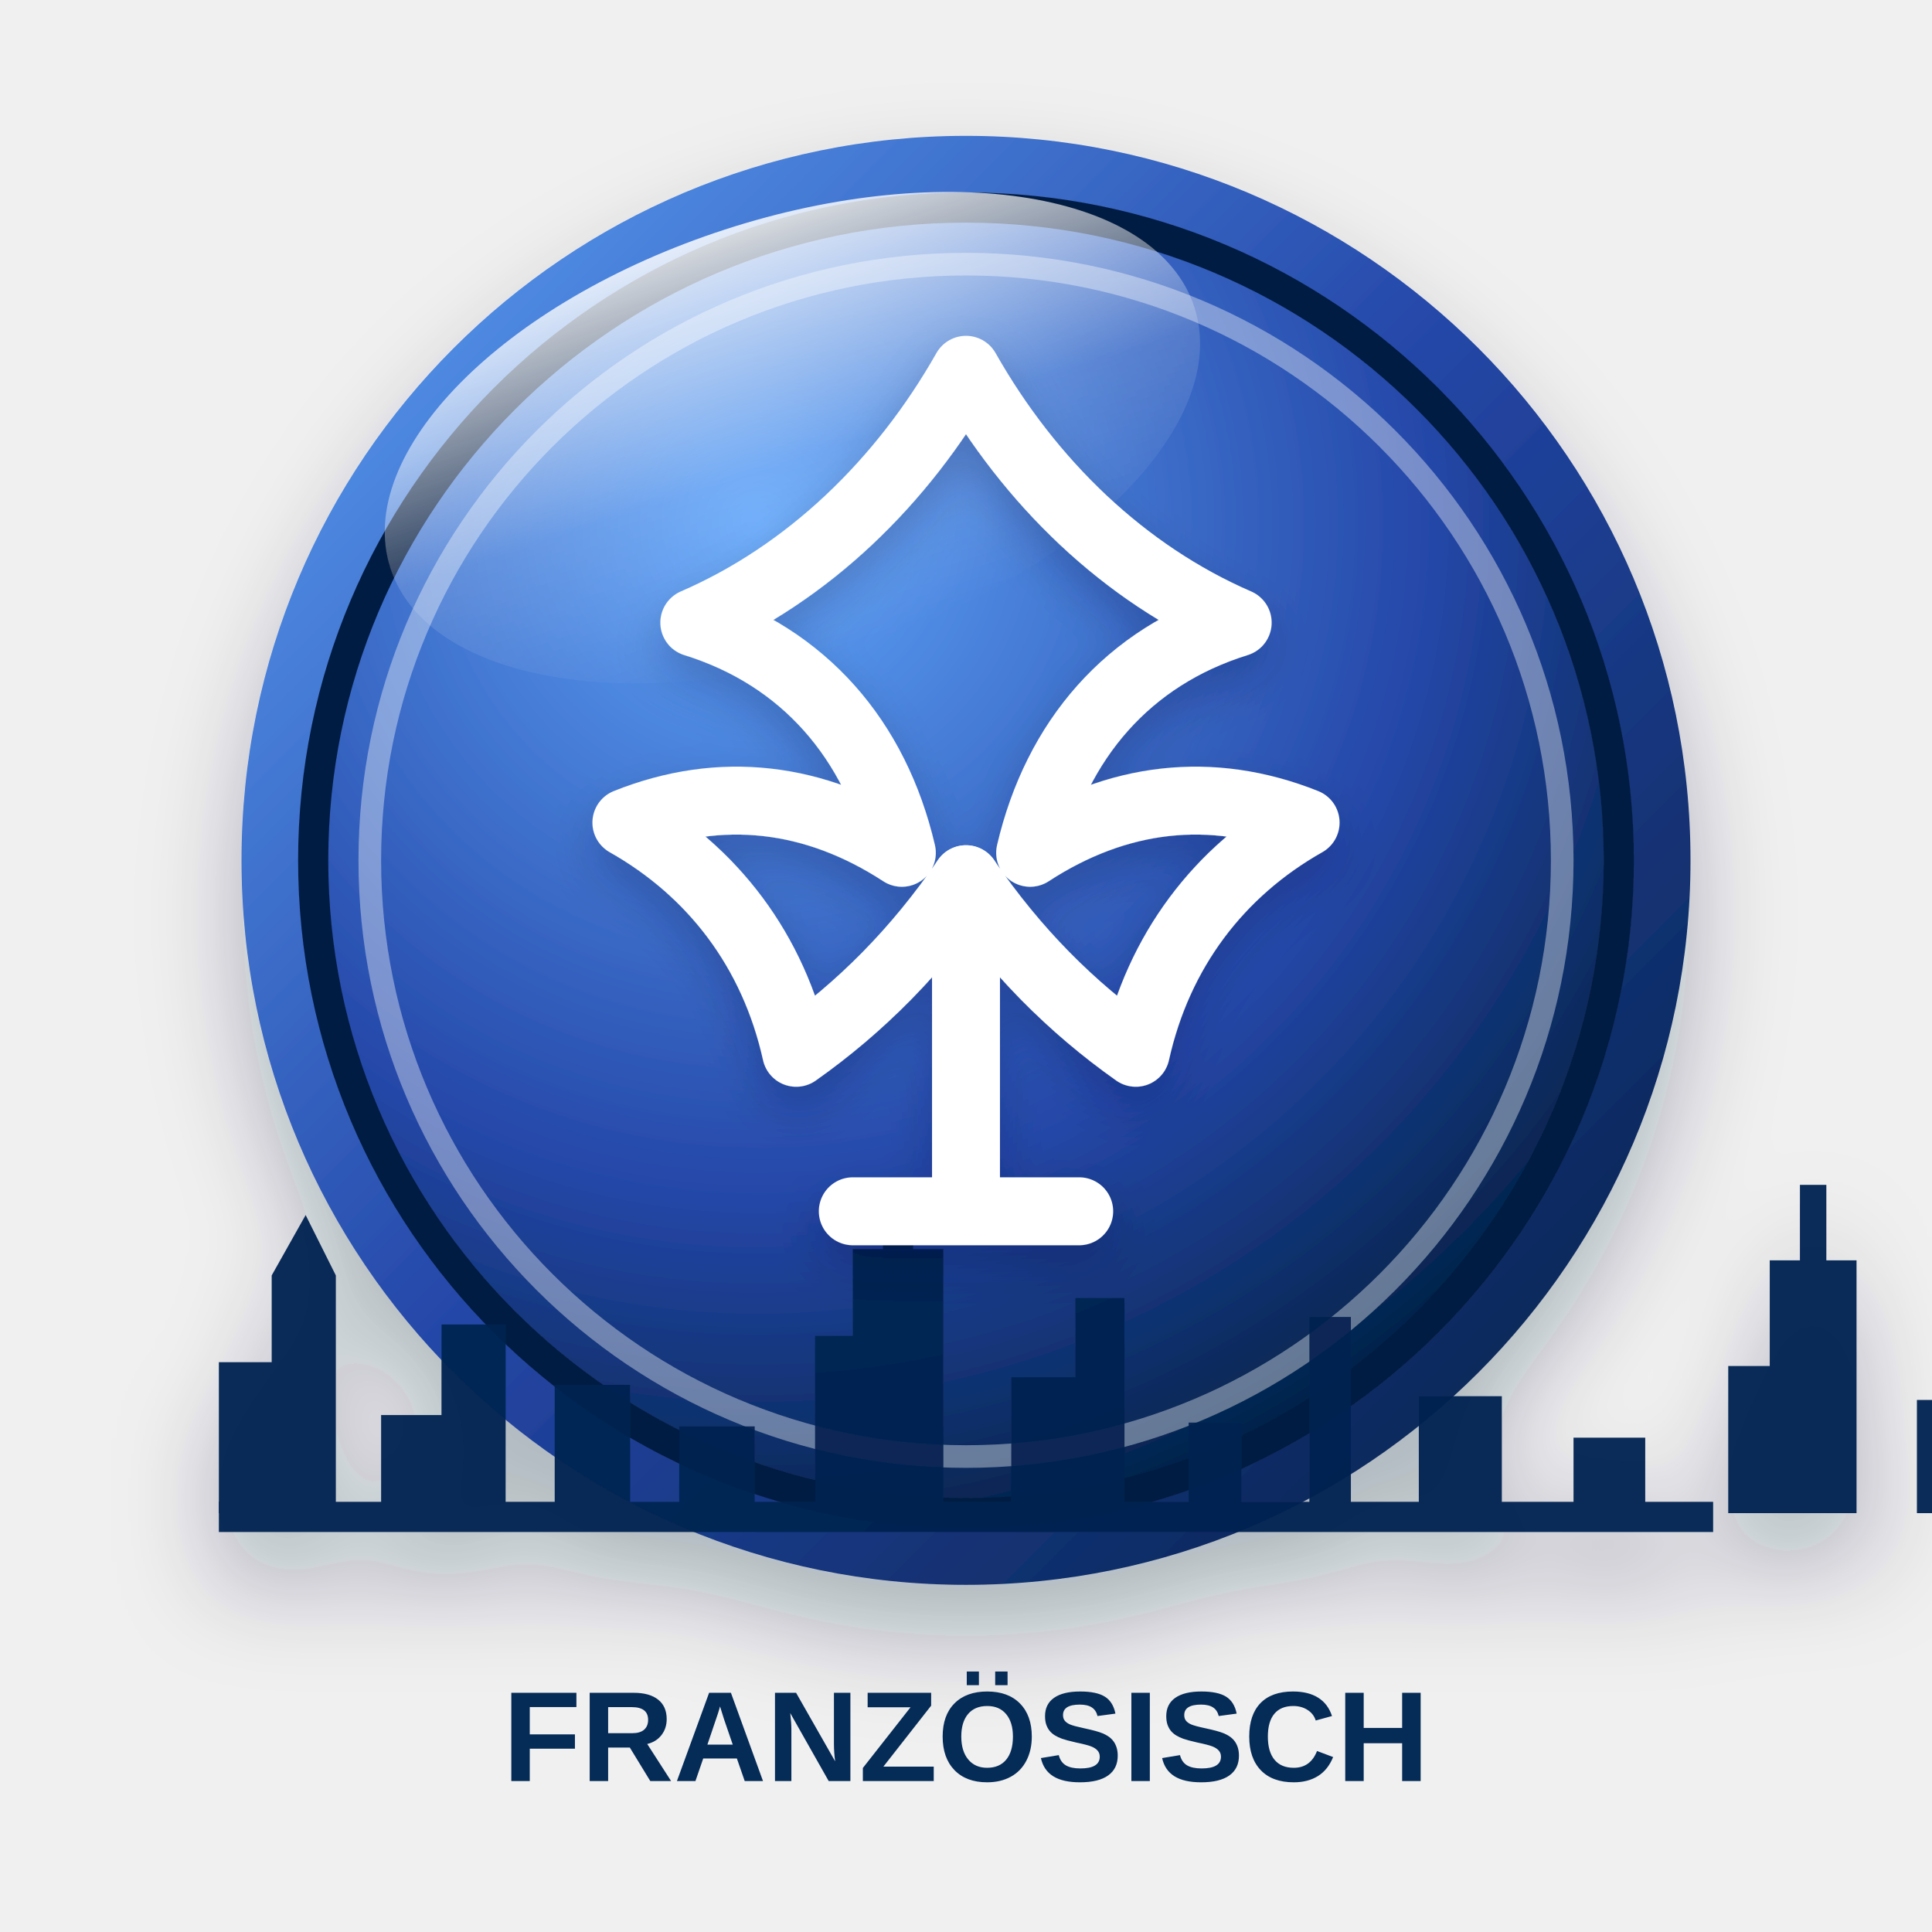
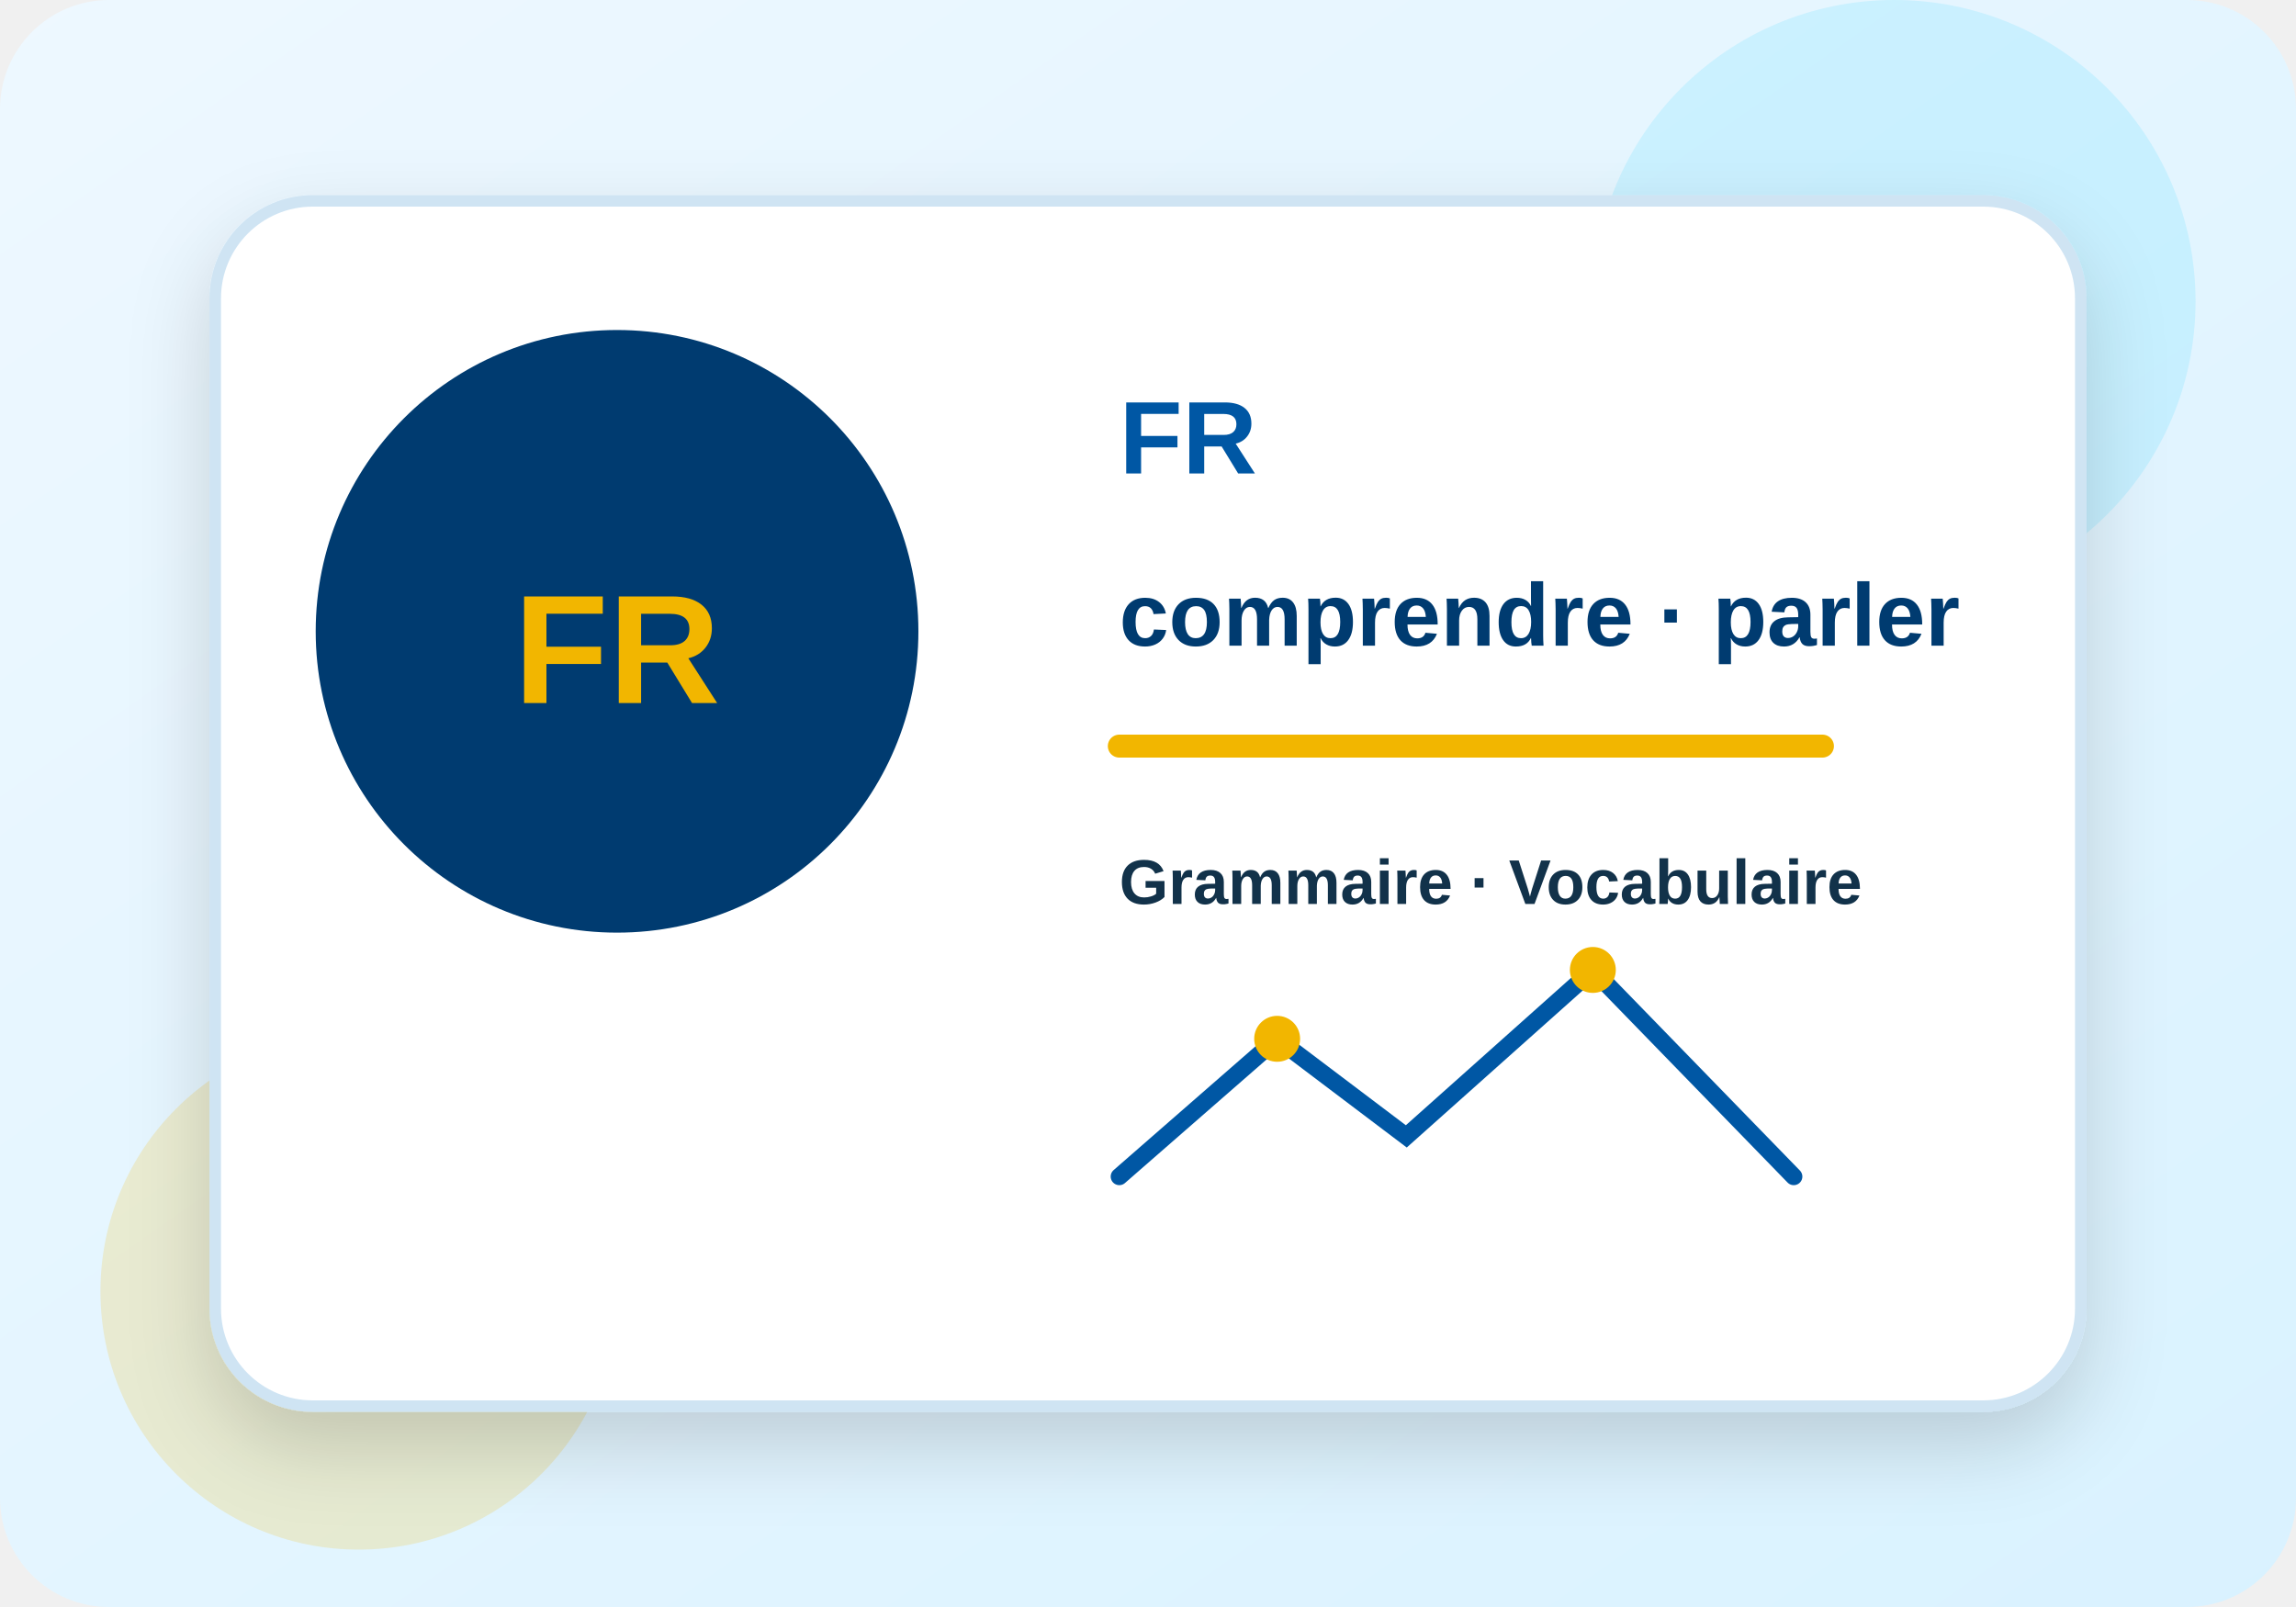
- <svg xmlns="http://www.w3.org/2000/svg" viewBox="0 0 512 512" role="img" aria-label="FRANZÖSISCH">
+ <svg xmlns="http://www.w3.org/2000/svg" width="800" height="560" viewBox="0 0 800 560" role="img" aria-labelledby="title desc">
  <defs>
-     <filter id="shadow" x="-30%" y="-30%" width="160%" height="180%">
-       <feDropShadow dx="0" dy="14" stdDeviation="13" flood-color="#001a3a" flood-opacity=".28" />
+     <linearGradient id="bg" x1="0" y1="0" x2="1" y2="1">
+       <stop stop-color="#EEF8FF" />
+       <stop offset="1" stop-color="#D9F2FF" />
+     </linearGradient>
+     <filter id="shadow">
+       <feDropShadow dx="0" dy="12" stdDeviation="14" flood-opacity=".16" />
    </filter>
-     <filter id="soft" x="-30%" y="-30%" width="160%" height="180%">
-       <feDropShadow dx="0" dy="6" stdDeviation="6" flood-color="#001a3a" flood-opacity=".22" />
-     </filter>
-     <linearGradient id="whiteGloss" x1="0" y1="0" x2="0" y2="1">
-       <stop offset="0" stop-color="#fff" stop-opacity=".85" />
-       <stop offset=".55" stop-color="#fff" stop-opacity=".15" />
-       <stop offset="1" stop-color="#fff" stop-opacity="0" />
-     </linearGradient>
-     <radialGradient id="face" cx="34%" cy="24%" r="80%">
-       <stop offset="0" stop-color="#60a5fa" />
-       <stop offset=".65" stop-color="#2447a8" />
-       <stop offset="1" stop-color="#03234a" />
-     </radialGradient>
-     <linearGradient id="rim" x1="0" y1="0" x2="1" y2="1">
-       <stop offset="0" stop-color="#60a5fa" />
-       <stop offset=".48" stop-color="#2447a8" />
-       <stop offset="1" stop-color="#021d3f" />
-     </linearGradient>
  </defs>
-   <g filter="url(#shadow)">
-     <circle cx="256" cy="228" r="192" fill="url(#rim)" />
-     <circle cx="256" cy="228" r="173" fill="url(#face)" stroke="#061e43" stroke-width="8" />
-     <circle cx="256" cy="228" r="158" fill="none" stroke="#fff" stroke-opacity=".38" stroke-width="6" />
-     <ellipse cx="210" cy="116" rx="112" ry="58" fill="url(#whiteGloss)" transform="rotate(-18 210 116)" />
-     <g transform="translate(58 306)" fill="#032451" opacity=".95">
-       <path d="M0 95V55h14V32l9-16 8 16v63h12V69h16V45h17v50h13V61h20v34h13V72h20v23h16V48h10V25h8V8h8v17h8v70h18V59h17V38h13v57h17V71h14v24h18V43h11v52h18V64h22v31h19V75h19v20h22V56h11V28h8V8h7v20h8v67h16V65h16v30h18V44h10v51h19V72h18v23h17V58h12v37z" />
-       <rect y="92" width="396" height="8" />
-     </g>
-     <g transform="translate(0 -18)" fill="none" stroke="#fff" stroke-width="18" stroke-linecap="round" stroke-linejoin="round" filter="url(#soft)">
-       <path d="M256 116c-17 30-42 54-72 67 29 9 48 31 55 61-23-15-48-18-73-8 23 13 39 34 45 61 17-12 32-27 45-46 13 19 28 34 45 46 6-27 22-48 45-61-25-10-50-7-73 8 7-30 26-52 55-61-30-13-55-37-72-67z" />
-       <path d="M256 251v88M226 339h60" />
-     </g>
+   <rect width="800" height="560" rx="38" fill="url(#bg)" />
+   <circle cx="660" cy="105" r="105" fill="#4CD9FF" opacity=".18" />
+   <circle cx="125" cy="450" r="90" fill="#F2B600" opacity=".18" />
+   <rect x="75" y="70" width="650" height="420" rx="34" fill="#FFFFFF" stroke="#CFE4F3" stroke-width="4" filter="url(#shadow)" />
+   <circle cx="215" cy="220" r="105" fill="#003B70" />
+   <text x="215" y="245" text-anchor="middle" font-family="Arial,sans-serif" font-size="54" font-weight="900" fill="#F2B600">FR</text>
+   <text x="390" y="165" font-family="Arial,sans-serif" font-size="36" font-weight="900" fill="#0057A4">FR</text>
+   <text x="390" y="225" font-family="Arial,sans-serif" font-size="31" font-weight="800" fill="#003B70">comprendre · parler</text>
+   <path d="M390 260h245" stroke="#F2B600" stroke-width="8" stroke-linecap="round" />
+   <text x="390" y="315" font-family="Arial,sans-serif" font-size="22" font-weight="700" fill="#12324A">Grammaire · Vocabulaire</text>
+   <g transform="translate(390 350)" fill="none" stroke="#0057A4" stroke-width="6" stroke-linecap="round">
+     <path d="M0 60l55-48 45 34 65-58 70 72" />
+     <circle cx="55" cy="12" r="8" fill="#F2B600" stroke="none" />
+     <circle cx="165" cy="-12" r="8" fill="#F2B600" stroke="none" />
  </g>
-   <text x="256" y="472" text-anchor="middle" font-family="Arial,Helvetica,sans-serif" font-size="34" font-weight="800" fill="#052B57">FRANZÖSISCH</text>
</svg>
